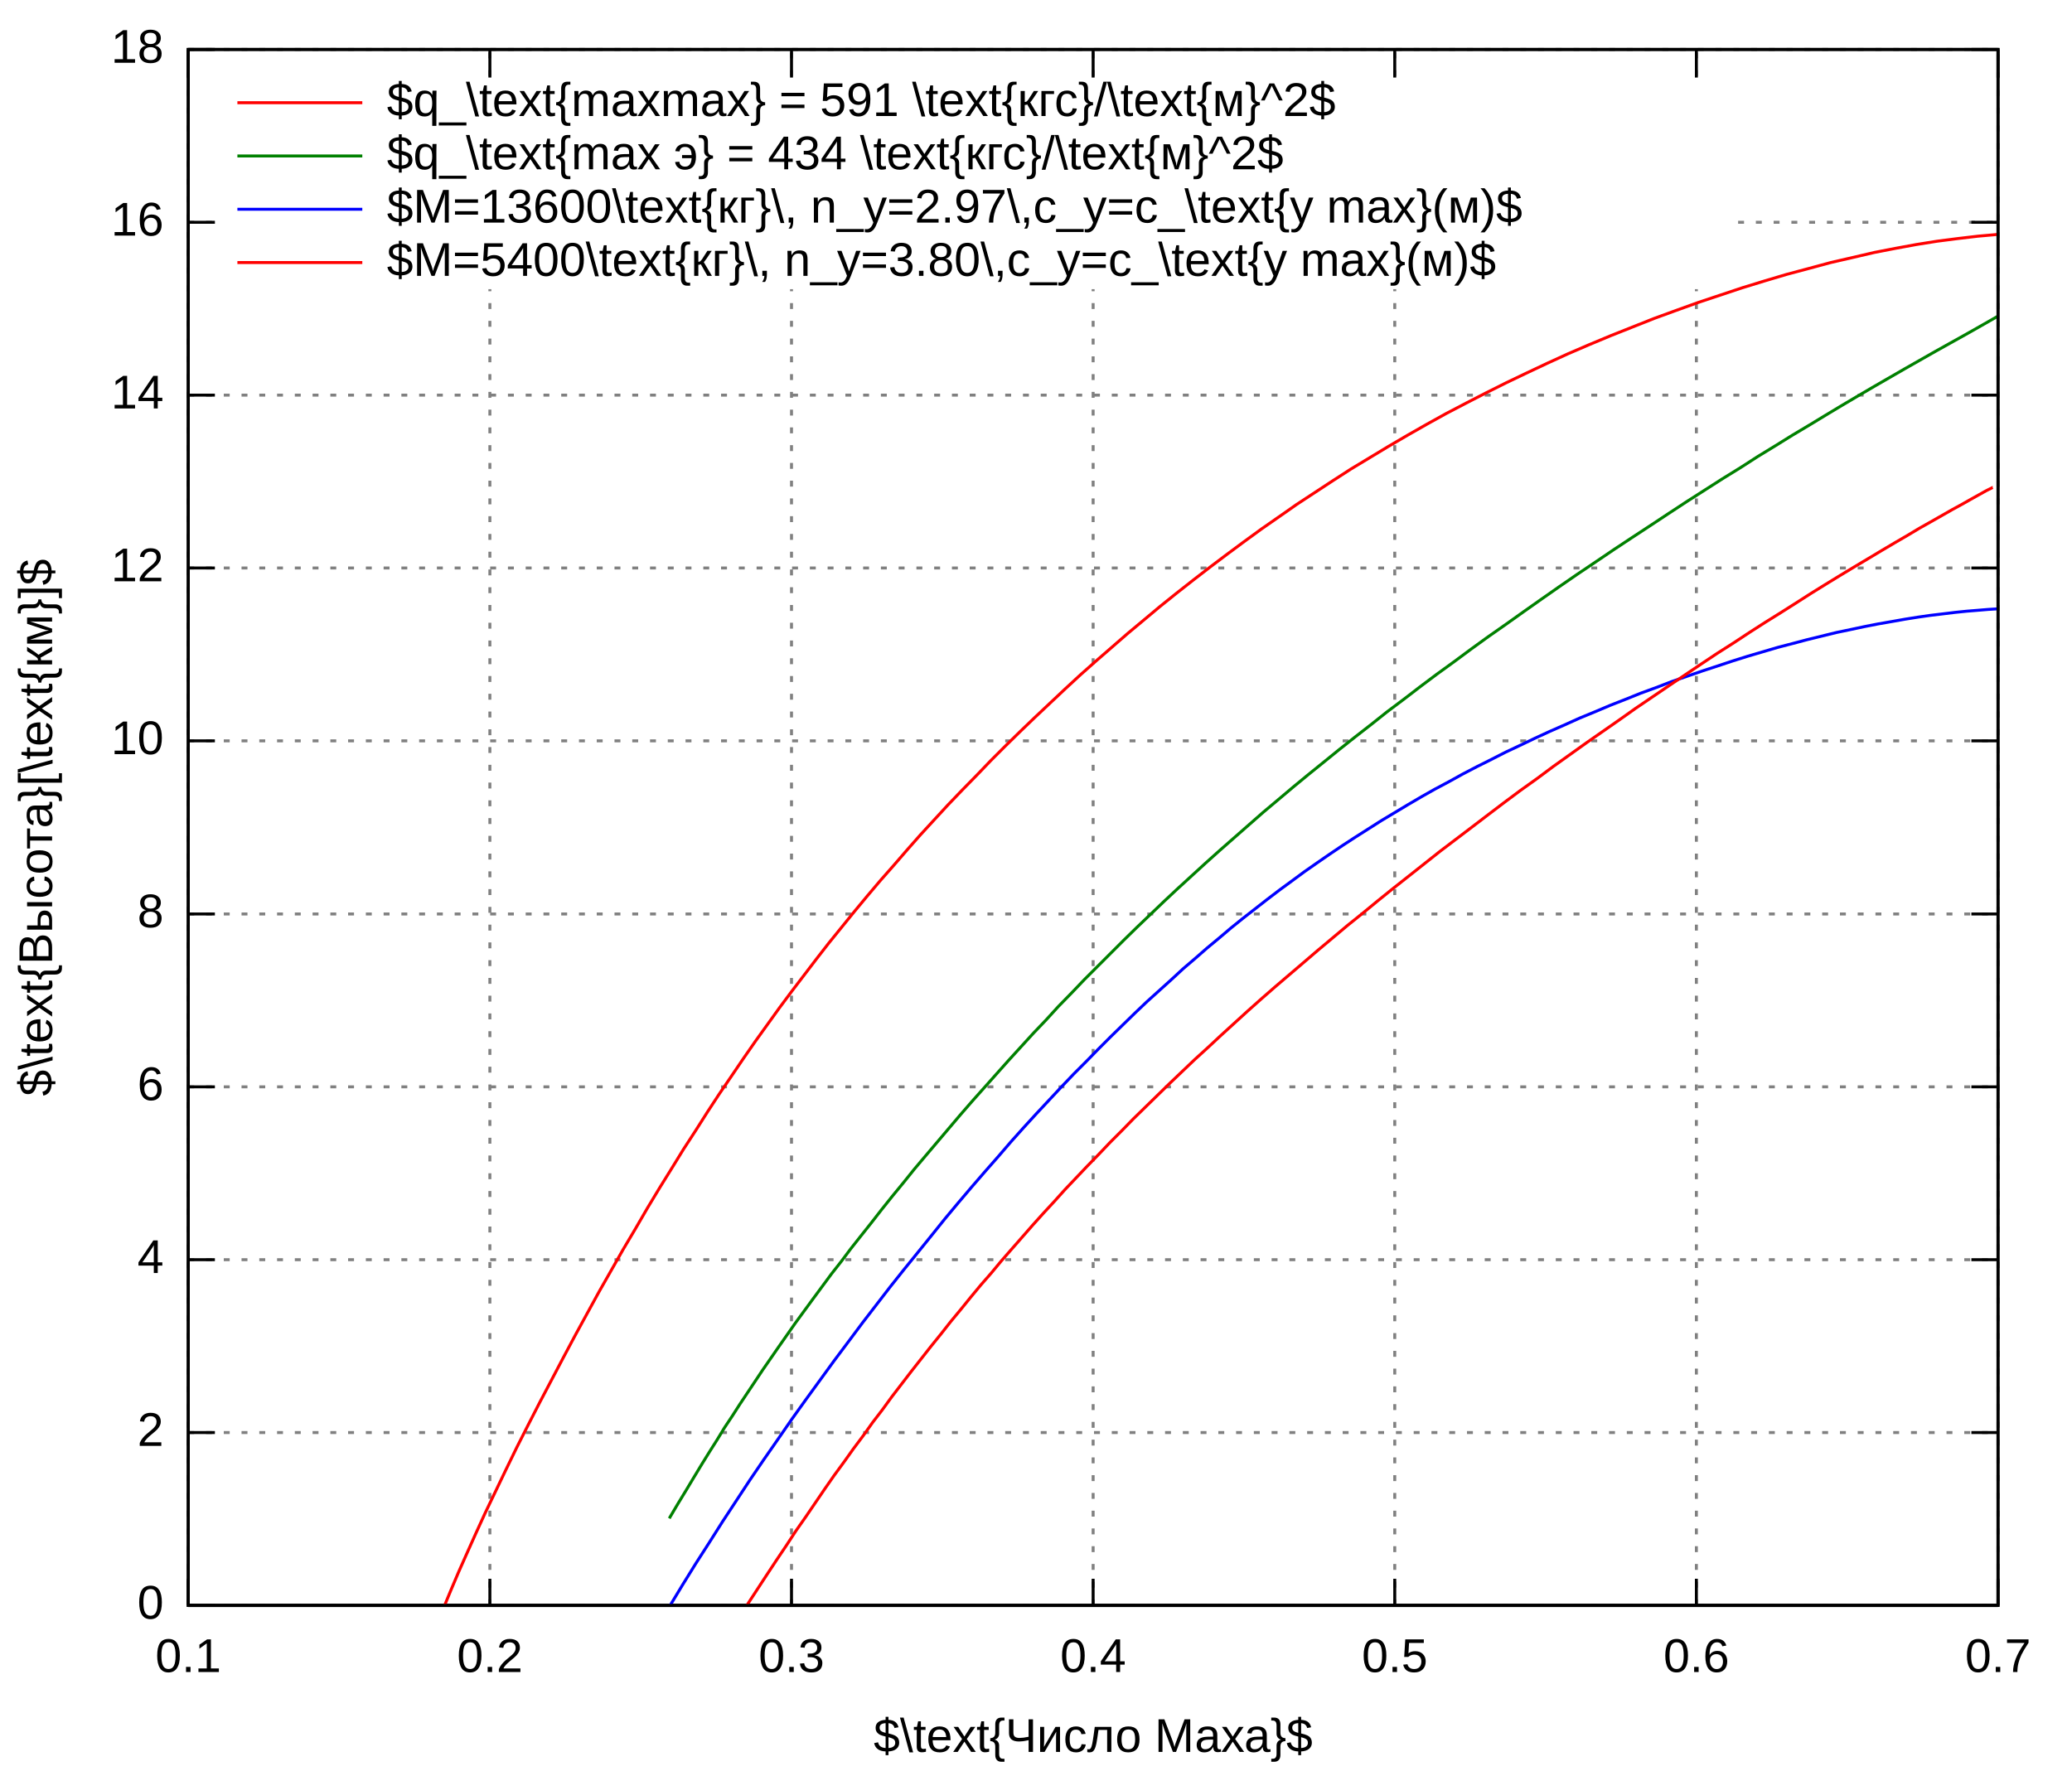
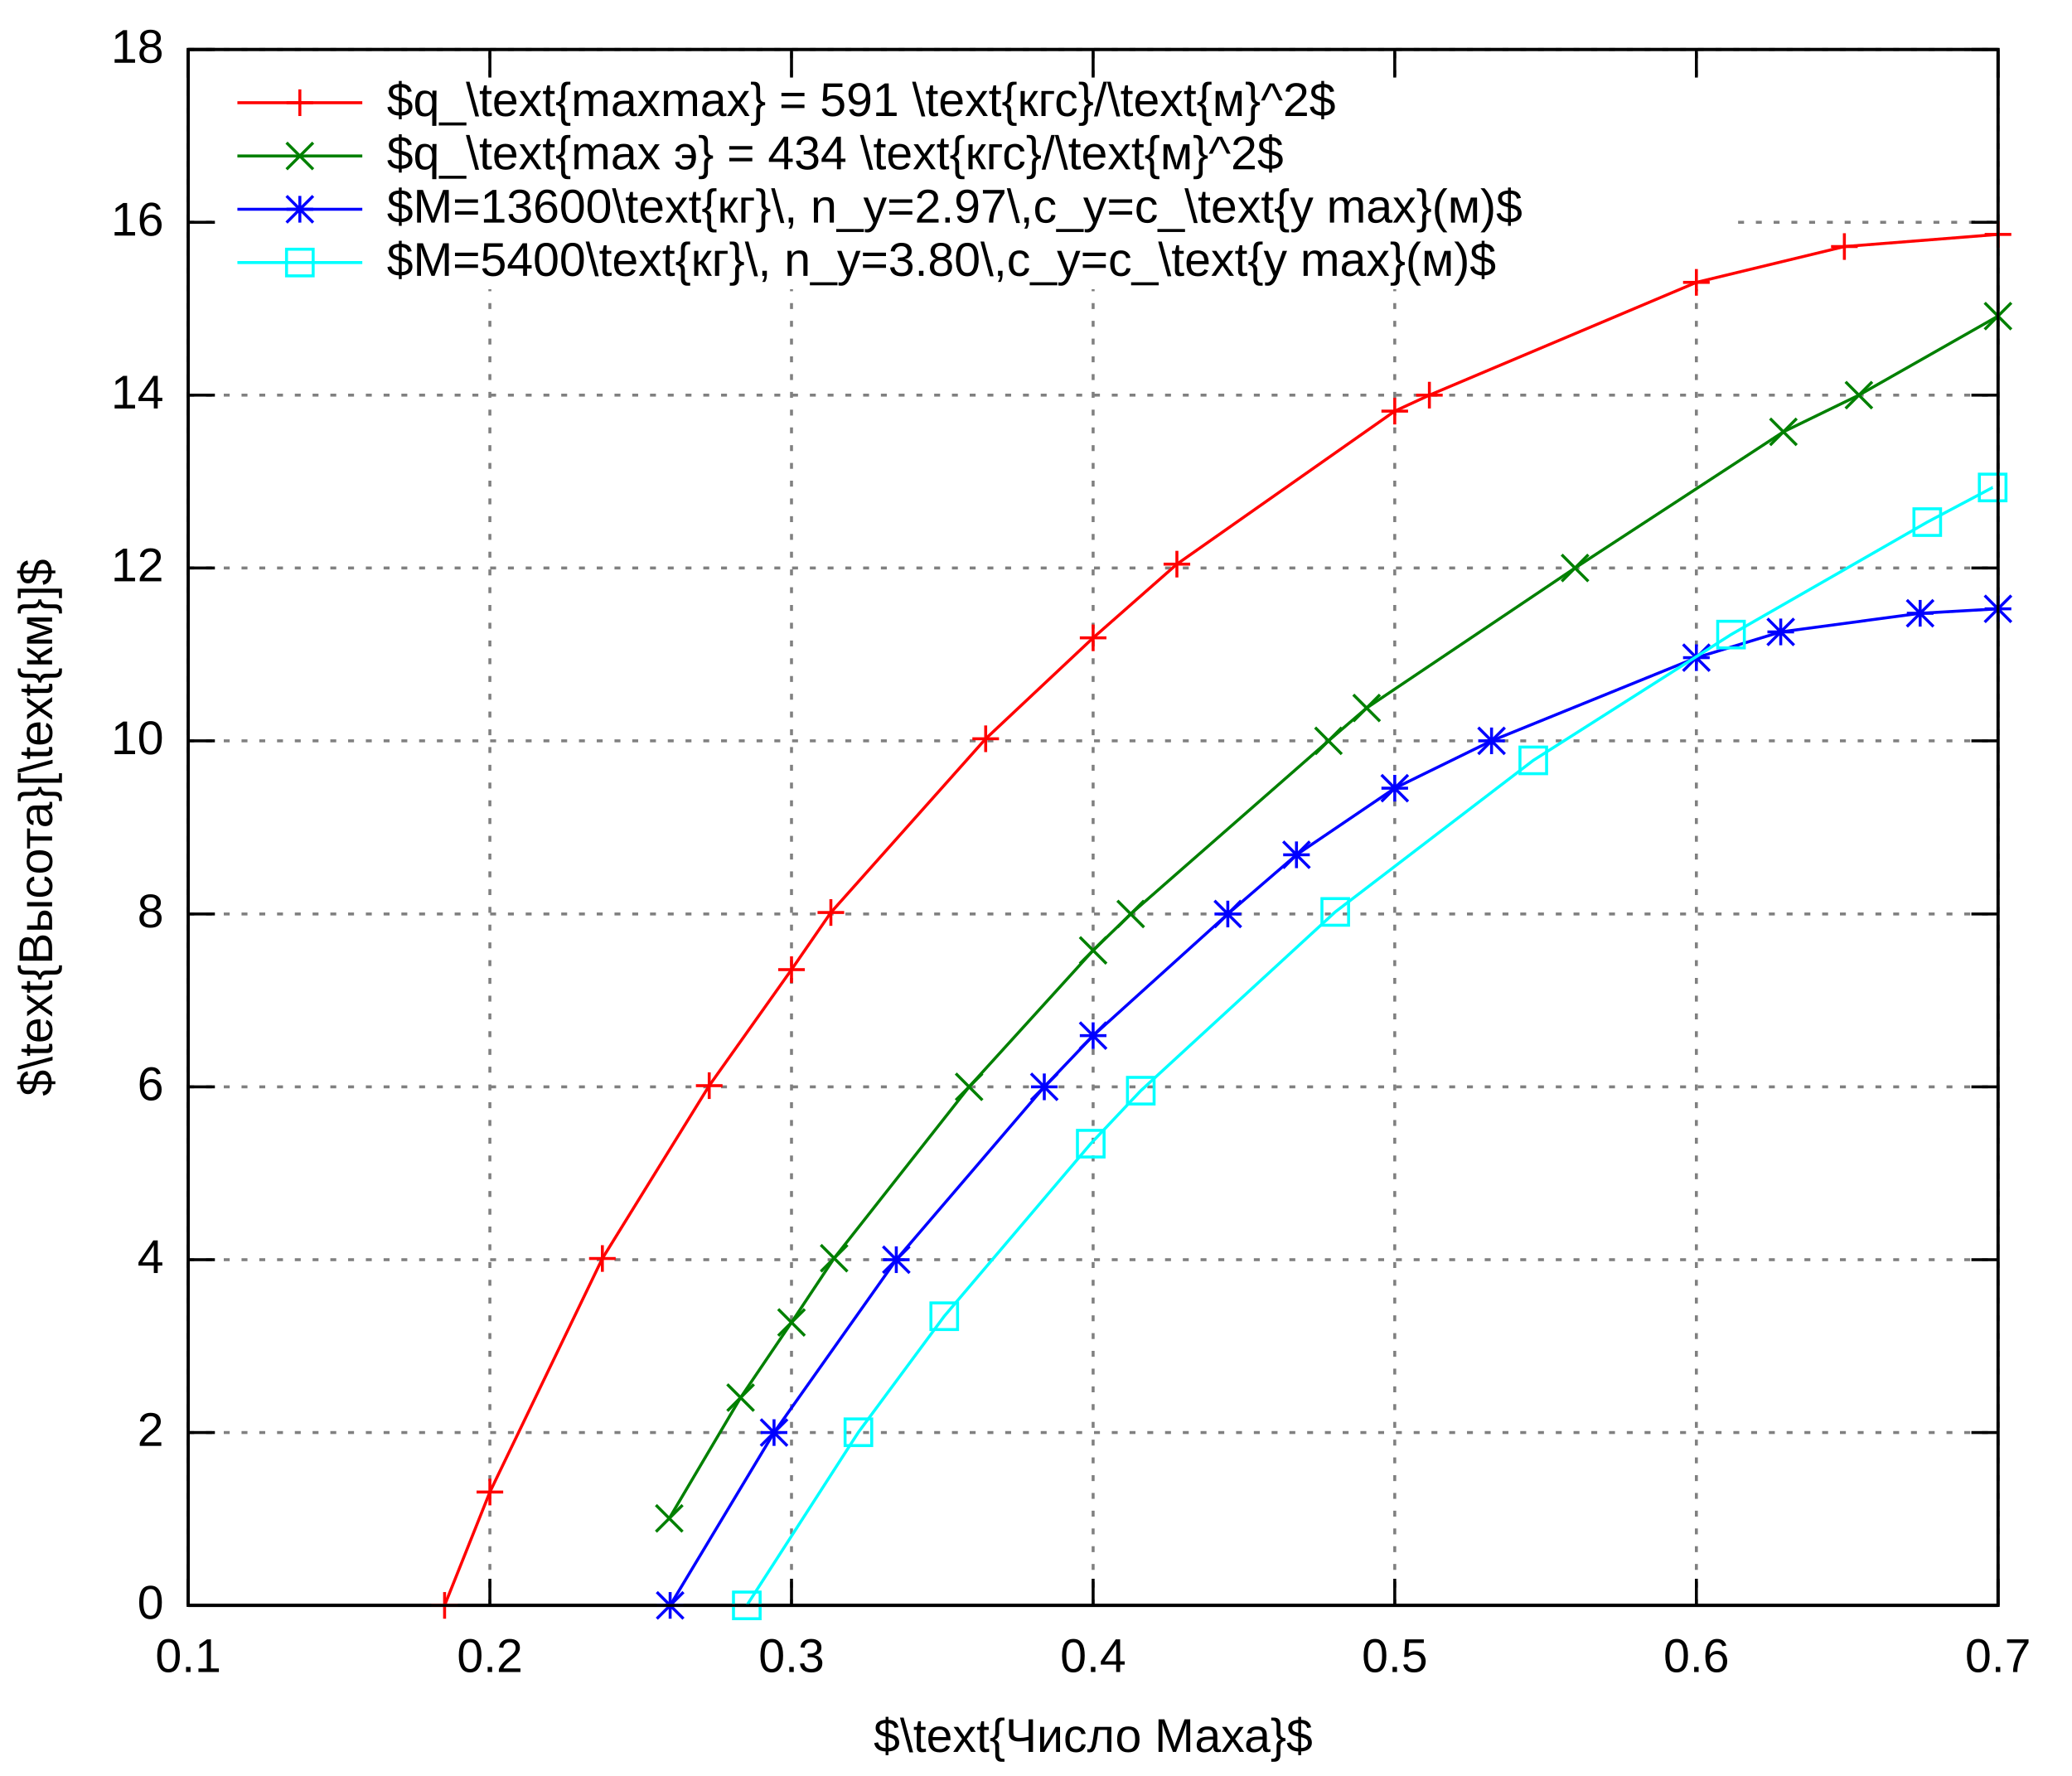
<svg xmlns="http://www.w3.org/2000/svg" xmlns:xlink="http://www.w3.org/1999/xlink" width="700" height="600" viewBox="0 0 700 600">
  <g id="gnuplot_canvas">
    <rect x="0" y="0" width="700" height="600" fill="none" />
    <defs>
      <circle id="gpDot" r="0.5" stroke-width="0.5" />
      <path id="gpPt0" stroke-width="0.222" stroke="currentColor" d="M-1,0 h2 M0,-1 v2" />
      <path id="gpPt1" stroke-width="0.222" stroke="currentColor" d="M-1,-1 L1,1 M1,-1 L-1,1" />
      <path id="gpPt2" stroke-width="0.222" stroke="currentColor" d="M-1,0 L1,0 M0,-1 L0,1 M-1,-1 L1,1 M-1,1 L1,-1" />
      <rect id="gpPt3" stroke-width="0.222" stroke="currentColor" x="-1" y="-1" width="2" height="2" />
      <rect id="gpPt4" stroke-width="0.222" stroke="currentColor" fill="currentColor" x="-1" y="-1" width="2" height="2" />
      <circle id="gpPt5" stroke-width="0.222" stroke="currentColor" cx="0" cy="0" r="1" />
      <use xlink:href="#gpPt5" id="gpPt6" fill="currentColor" stroke="none" />
      <path id="gpPt7" stroke-width="0.222" stroke="currentColor" d="M0,-1.33 L-1.33,0.67 L1.33,0.67 z" />
      <use xlink:href="#gpPt7" id="gpPt8" fill="currentColor" stroke="none" />
      <use xlink:href="#gpPt7" id="gpPt9" stroke="currentColor" transform="rotate(180)" />
      <use xlink:href="#gpPt9" id="gpPt10" fill="currentColor" stroke="none" />
      <use xlink:href="#gpPt3" id="gpPt11" stroke="currentColor" transform="rotate(45)" />
      <use xlink:href="#gpPt11" id="gpPt12" fill="currentColor" stroke="none" />
    </defs>
    <g style="fill:none; color:white; stroke:currentColor; stroke-width:1.00; stroke-linecap:butt; stroke-linejoin:miter">
</g>
    <g style="fill:none; color:black; stroke:currentColor; stroke-width:1.00; stroke-linecap:butt; stroke-linejoin:miter">
</g>
    <g style="fill:none; color:gray; stroke:currentColor; stroke-width:1.00; stroke-linecap:butt; stroke-linejoin:miter">
      <path stroke="gray" stroke-dasharray=" 2,4" class="gridline" d="M63.6,542.4 L675.0,542.4  h0.01" />
    </g>
    <g style="fill:none; color:black; stroke:currentColor; stroke-width:1.00; stroke-linecap:butt; stroke-linejoin:miter">
      <path stroke="black" d="M63.6,542.4 L72.6,542.4 M675.0,542.4 L666.0,542.4  h0.01" />
      <g transform="translate(55.3,546.9)" style="stroke:none; fill:black; font-family:Arial; font-size:12.00pt; text-anchor:end">
        <text> 0</text>
      </g>
    </g>
    <g style="fill:none; color:gray; stroke:currentColor; stroke-width:1.00; stroke-linecap:butt; stroke-linejoin:miter">
      <path stroke="gray" stroke-dasharray=" 2,4" class="gridline" d="M63.6,484.0 L675.0,484.0  h0.01" />
    </g>
    <g style="fill:none; color:black; stroke:currentColor; stroke-width:1.00; stroke-linecap:butt; stroke-linejoin:miter">
      <path stroke="black" d="M63.6,484.0 L72.6,484.0 M675.0,484.0 L666.0,484.0  h0.01" />
      <g transform="translate(55.3,488.5)" style="stroke:none; fill:black; font-family:Arial; font-size:12.00pt; text-anchor:end">
        <text> 2</text>
      </g>
    </g>
    <g style="fill:none; color:gray; stroke:currentColor; stroke-width:1.00; stroke-linecap:butt; stroke-linejoin:miter">
      <path stroke="gray" stroke-dasharray=" 2,4" class="gridline" d="M63.6,425.6 L675.0,425.6  h0.01" />
    </g>
    <g style="fill:none; color:black; stroke:currentColor; stroke-width:1.00; stroke-linecap:butt; stroke-linejoin:miter">
      <path stroke="black" d="M63.6,425.6 L72.6,425.6 M675.0,425.6 L666.0,425.6  h0.01" />
      <g transform="translate(55.3,430.1)" style="stroke:none; fill:black; font-family:Arial; font-size:12.00pt; text-anchor:end">
        <text> 4</text>
      </g>
    </g>
    <g style="fill:none; color:gray; stroke:currentColor; stroke-width:1.00; stroke-linecap:butt; stroke-linejoin:miter">
      <path stroke="gray" stroke-dasharray=" 2,4" class="gridline" d="M63.6,367.2 L675.0,367.2  h0.01" />
    </g>
    <g style="fill:none; color:black; stroke:currentColor; stroke-width:1.00; stroke-linecap:butt; stroke-linejoin:miter">
      <path stroke="black" d="M63.6,367.2 L72.6,367.2 M675.0,367.2 L666.0,367.2  h0.01" />
      <g transform="translate(55.3,371.7)" style="stroke:none; fill:black; font-family:Arial; font-size:12.00pt; text-anchor:end">
        <text> 6</text>
      </g>
    </g>
    <g style="fill:none; color:gray; stroke:currentColor; stroke-width:1.00; stroke-linecap:butt; stroke-linejoin:miter">
      <path stroke="gray" stroke-dasharray=" 2,4" class="gridline" d="M63.6,308.8 L675.0,308.8  h0.01" />
    </g>
    <g style="fill:none; color:black; stroke:currentColor; stroke-width:1.00; stroke-linecap:butt; stroke-linejoin:miter">
      <path stroke="black" d="M63.6,308.8 L72.6,308.8 M675.0,308.8 L666.0,308.8  h0.01" />
      <g transform="translate(55.3,313.3)" style="stroke:none; fill:black; font-family:Arial; font-size:12.00pt; text-anchor:end">
        <text> 8</text>
      </g>
    </g>
    <g style="fill:none; color:gray; stroke:currentColor; stroke-width:1.00; stroke-linecap:butt; stroke-linejoin:miter">
      <path stroke="gray" stroke-dasharray=" 2,4" class="gridline" d="M63.6,250.3 L675.0,250.3  h0.01" />
    </g>
    <g style="fill:none; color:black; stroke:currentColor; stroke-width:1.00; stroke-linecap:butt; stroke-linejoin:miter">
      <path stroke="black" d="M63.6,250.3 L72.6,250.3 M675.0,250.3 L666.0,250.3  h0.01" />
      <g transform="translate(55.3,254.8)" style="stroke:none; fill:black; font-family:Arial; font-size:12.00pt; text-anchor:end">
        <text> 10</text>
      </g>
    </g>
    <g style="fill:none; color:gray; stroke:currentColor; stroke-width:1.00; stroke-linecap:butt; stroke-linejoin:miter">
      <path stroke="gray" stroke-dasharray=" 2,4" class="gridline" d="M63.6,191.9 L675.0,191.9  h0.01" />
    </g>
    <g style="fill:none; color:black; stroke:currentColor; stroke-width:1.00; stroke-linecap:butt; stroke-linejoin:miter">
      <path stroke="black" d="M63.6,191.9 L72.6,191.9 M675.0,191.9 L666.0,191.9  h0.01" />
      <g transform="translate(55.3,196.4)" style="stroke:none; fill:black; font-family:Arial; font-size:12.00pt; text-anchor:end">
        <text> 12</text>
      </g>
    </g>
    <g style="fill:none; color:gray; stroke:currentColor; stroke-width:1.00; stroke-linecap:butt; stroke-linejoin:miter">
      <path stroke="gray" stroke-dasharray=" 2,4" class="gridline" d="M63.6,133.5 L675.0,133.5  h0.01" />
    </g>
    <g style="fill:none; color:black; stroke:currentColor; stroke-width:1.00; stroke-linecap:butt; stroke-linejoin:miter">
      <path stroke="black" d="M63.6,133.5 L72.6,133.5 M675.0,133.5 L666.0,133.5  h0.01" />
      <g transform="translate(55.3,138.0)" style="stroke:none; fill:black; font-family:Arial; font-size:12.00pt; text-anchor:end">
        <text> 14</text>
      </g>
    </g>
    <g style="fill:none; color:gray; stroke:currentColor; stroke-width:1.00; stroke-linecap:butt; stroke-linejoin:miter">
      <path stroke="gray" stroke-dasharray=" 2,4" class="gridline" d="M63.6,75.1 L71.9,75.1 M587.2,75.1 L675.0,75.1  h0.01" />
    </g>
    <g style="fill:none; color:black; stroke:currentColor; stroke-width:1.00; stroke-linecap:butt; stroke-linejoin:miter">
      <path stroke="black" d="M63.6,75.1 L72.6,75.1 M675.0,75.1 L666.0,75.1  h0.01" />
      <g transform="translate(55.3,79.6)" style="stroke:none; fill:black; font-family:Arial; font-size:12.00pt; text-anchor:end">
        <text> 16</text>
      </g>
    </g>
    <g style="fill:none; color:gray; stroke:currentColor; stroke-width:1.00; stroke-linecap:butt; stroke-linejoin:miter">
      <path stroke="gray" stroke-dasharray=" 2,4" class="gridline" d="M63.6,16.7 L675.0,16.7  h0.01" />
    </g>
    <g style="fill:none; color:black; stroke:currentColor; stroke-width:1.00; stroke-linecap:butt; stroke-linejoin:miter">
      <path stroke="black" d="M63.6,16.7 L72.6,16.7 M675.0,16.7 L666.0,16.7  h0.01" />
      <g transform="translate(55.3,21.2)" style="stroke:none; fill:black; font-family:Arial; font-size:12.00pt; text-anchor:end">
        <text> 18</text>
      </g>
    </g>
    <g style="fill:none; color:gray; stroke:currentColor; stroke-width:1.00; stroke-linecap:butt; stroke-linejoin:miter">
      <path stroke="gray" stroke-dasharray=" 2,4" class="gridline" d="M63.6,542.4 L63.6,16.7  h0.01" />
    </g>
    <g style="fill:none; color:black; stroke:currentColor; stroke-width:1.00; stroke-linecap:butt; stroke-linejoin:miter">
      <path stroke="black" d="M63.6,542.4 L63.6,533.4 M63.6,16.7 L63.6,25.7  h0.01" />
      <g transform="translate(63.6,564.9)" style="stroke:none; fill:black; font-family:Arial; font-size:12.00pt; text-anchor:middle">
        <text> 0.1</text>
      </g>
    </g>
    <g style="fill:none; color:gray; stroke:currentColor; stroke-width:1.00; stroke-linecap:butt; stroke-linejoin:miter">
      <path stroke="gray" stroke-dasharray=" 2,4" class="gridline" d="M165.5,542.4 L165.5,97.7 M165.5,25.7 L165.5,16.7  h0.01" />
    </g>
    <g style="fill:none; color:black; stroke:currentColor; stroke-width:1.00; stroke-linecap:butt; stroke-linejoin:miter">
      <path stroke="black" d="M165.5,542.4 L165.5,533.4 M165.5,16.7 L165.5,25.7  h0.01" />
      <g transform="translate(165.5,564.9)" style="stroke:none; fill:black; font-family:Arial; font-size:12.00pt; text-anchor:middle">
        <text> 0.2</text>
      </g>
    </g>
    <g style="fill:none; color:gray; stroke:currentColor; stroke-width:1.00; stroke-linecap:butt; stroke-linejoin:miter">
      <path stroke="gray" stroke-dasharray=" 2,4" class="gridline" d="M267.4,542.4 L267.4,97.7 M267.4,25.7 L267.4,16.7  h0.01" />
    </g>
    <g style="fill:none; color:black; stroke:currentColor; stroke-width:1.00; stroke-linecap:butt; stroke-linejoin:miter">
      <path stroke="black" d="M267.4,542.4 L267.4,533.4 M267.4,16.7 L267.4,25.7  h0.01" />
      <g transform="translate(267.4,564.9)" style="stroke:none; fill:black; font-family:Arial; font-size:12.00pt; text-anchor:middle">
        <text> 0.3</text>
      </g>
    </g>
    <g style="fill:none; color:gray; stroke:currentColor; stroke-width:1.00; stroke-linecap:butt; stroke-linejoin:miter">
      <path stroke="gray" stroke-dasharray=" 2,4" class="gridline" d="M369.3,542.4 L369.3,97.7 M369.3,25.7 L369.3,16.7  h0.01" />
    </g>
    <g style="fill:none; color:black; stroke:currentColor; stroke-width:1.00; stroke-linecap:butt; stroke-linejoin:miter">
      <path stroke="black" d="M369.3,542.4 L369.3,533.4 M369.3,16.7 L369.3,25.7  h0.01" />
      <g transform="translate(369.3,564.9)" style="stroke:none; fill:black; font-family:Arial; font-size:12.00pt; text-anchor:middle">
        <text> 0.4</text>
      </g>
    </g>
    <g style="fill:none; color:gray; stroke:currentColor; stroke-width:1.00; stroke-linecap:butt; stroke-linejoin:miter">
      <path stroke="gray" stroke-dasharray=" 2,4" class="gridline" d="M471.2,542.4 L471.2,97.7 M471.2,25.7 L471.2,16.7  h0.01" />
    </g>
    <g style="fill:none; color:black; stroke:currentColor; stroke-width:1.00; stroke-linecap:butt; stroke-linejoin:miter">
      <path stroke="black" d="M471.2,542.4 L471.2,533.4 M471.2,16.7 L471.2,25.7  h0.01" />
      <g transform="translate(471.2,564.9)" style="stroke:none; fill:black; font-family:Arial; font-size:12.00pt; text-anchor:middle">
        <text> 0.5</text>
      </g>
    </g>
    <g style="fill:none; color:gray; stroke:currentColor; stroke-width:1.00; stroke-linecap:butt; stroke-linejoin:miter">
      <path stroke="gray" stroke-dasharray=" 2,4" class="gridline" d="M573.1,542.4 L573.1,97.7 M573.1,25.7 L573.1,16.7  h0.01" />
    </g>
    <g style="fill:none; color:black; stroke:currentColor; stroke-width:1.00; stroke-linecap:butt; stroke-linejoin:miter">
      <path stroke="black" d="M573.1,542.4 L573.1,533.4 M573.1,16.7 L573.1,25.7  h0.01" />
      <g transform="translate(573.1,564.9)" style="stroke:none; fill:black; font-family:Arial; font-size:12.00pt; text-anchor:middle">
        <text> 0.6</text>
      </g>
    </g>
    <g style="fill:none; color:gray; stroke:currentColor; stroke-width:1.00; stroke-linecap:butt; stroke-linejoin:miter">
      <path stroke="gray" stroke-dasharray=" 2,4" class="gridline" d="M675.0,542.4 L675.0,16.7  h0.01" />
    </g>
    <g style="fill:none; color:black; stroke:currentColor; stroke-width:1.00; stroke-linecap:butt; stroke-linejoin:miter">
      <path stroke="black" d="M675.0,542.4 L675.0,533.4 M675.0,16.7 L675.0,25.7  h0.01" />
      <g transform="translate(675.0,564.9)" style="stroke:none; fill:black; font-family:Arial; font-size:12.00pt; text-anchor:middle">
        <text> 0.7</text>
      </g>
    </g>
    <g style="fill:none; color:black; stroke:black; stroke-width:1.10; stroke-linecap:butt; stroke-linejoin:miter">
</g>
    <g style="fill:none; color:red; stroke:currentColor; stroke-width:1.10; stroke-linecap:butt; stroke-linejoin:miter">
      <path stroke="rgb(  0,   0,   0)" d="M63.6,542.4 L675.0,542.4  h0.01" />
    </g>
    <g style="fill:none; color:red; stroke:rgb(  0,   0,   0); stroke-width:1.00; stroke-linecap:butt; stroke-linejoin:miter">
</g>
    <g style="fill:none; color:black; stroke:currentColor; stroke-width:1.00; stroke-linecap:butt; stroke-linejoin:miter">
      <path stroke="black" d="M63.6,16.7 L63.6,542.4 L675.0,542.4 L675.0,16.7 L63.6,16.7 Z  h0.01" />
      <g transform="translate(17.6,279.6) rotate(270)" style="stroke:none; fill:black; font-family:Arial; font-size:12.00pt; text-anchor:middle">
        <text>$\text{Высота}[\text{км}]$</text>
      </g>
      <g transform="translate(369.3,591.9)" style="stroke:none; fill:black; font-family:Arial; font-size:12.00pt; text-anchor:middle">
        <text>$\text{Число Маха}$</text>
      </g>
    </g>
    <g id="gnuplot_plot_1">
      <g style="fill:none; color:red; stroke:currentColor; stroke-width:1.00; stroke-linecap:butt; stroke-linejoin:miter">
        <g transform="translate(130.7,39.2)" style="stroke:none; fill:black; font-family:Arial; font-size:12.00pt; text-anchor:start">
          <text>$q_\text{maxmax} = 591 \text{кгс}/\text{м}^2$</text>
        </g>
-         <path d="M80.2,34.7 L122.4,34.7 M150.2,542.4 L152.4,537.1 L154.9,531.2 L157.7,524.9 L160.7,518.2 L163.9,511.2    L167.4,503.9 L170.9,496.6 L174.6,489.0 L178.4,481.5 L182.3,473.9 L186.3,466.3 L190.3,458.7 L194.3,451.2    L198.4,443.7 L202.4,436.4 L206.5,429.2 L210.6,422.0 L214.7,415.1 L218.7,408.2 L222.8,401.4 L226.9,394.8    L230.9,388.3 L235.0,382.0 L239.0,375.7 L243.0,369.6 L247.1,363.6 L251.1,357.7 L255.2,351.8 L259.3,346.1    L263.4,340.4 L267.5,334.9 L271.7,329.4 L275.9,323.9 L280.1,318.5 L284.4,313.2 L288.7,307.9 L293.1,302.6    L297.5,297.4 L302.0,292.3 L306.5,287.1 L311.0,282.0 L315.6,277.0 L320.3,271.9 L325.1,266.9 L329.9,262.0    L334.7,257.0 L339.6,252.1 L344.6,247.2 L349.6,242.4 L354.7,237.6 L359.8,232.8 L365.0,228.0 L370.3,223.3    L375.6,218.7 L381.0,214.0 L386.4,209.5 L391.9,204.9 L397.5,200.4 L403.1,196.0 L408.8,191.6 L414.5,187.3    L420.3,183.0 L426.2,178.7 L432.1,174.6 L438.1,170.4 L444.2,166.4 L450.3,162.4 L456.5,158.4 L462.8,154.6    L469.1,150.8 L475.6,147.0 L482.1,143.3 L488.6,139.7 L495.3,136.2 L502.1,132.7 L508.9,129.3 L515.8,126.0    L522.8,122.7 L529.8,119.5 L537.0,116.4 L544.2,113.4 L551.5,110.5 L558.8,107.6 L566.2,104.9 L573.7,102.2    L581.2,99.7 L588.7,97.2 L596.2,94.9 L603.6,92.7 L611.1,90.7 L618.5,88.7 L625.9,87.0 L633.2,85.3    L640.4,83.9 L647.5,82.6 L654.4,81.5 L661.4,80.6 L668.2,79.8 L675.0,79.2  h0.01" />
+         <path d="M80.2,34.7 L122.4,34.7 M150.2,542.4 L165.5,504.1 L203.5,425.2 L239.6,366.8 L267.4,327.6 L280.7,308.3    L333.0,249.6 L369.3,215.5 L397.6,190.6 L471.2,138.9 L482.9,133.5 L573.1,95.4 L623.1,83.3 L675.0,79.2     h0.01" />
+         <use xlink:href="#gpPt0" transform="translate(150.2,542.4) scale(4.50)" />
+         <use xlink:href="#gpPt0" transform="translate(165.5,504.1) scale(4.50)" />
+         <use xlink:href="#gpPt0" transform="translate(203.5,425.2) scale(4.50)" />
+         <use xlink:href="#gpPt0" transform="translate(239.6,366.8) scale(4.50)" />
+         <use xlink:href="#gpPt0" transform="translate(267.4,327.6) scale(4.50)" />
+         <use xlink:href="#gpPt0" transform="translate(280.7,308.3) scale(4.50)" />
+         <use xlink:href="#gpPt0" transform="translate(333.0,249.6) scale(4.50)" />
+         <use xlink:href="#gpPt0" transform="translate(369.3,215.5) scale(4.50)" />
+         <use xlink:href="#gpPt0" transform="translate(397.6,190.6) scale(4.50)" />
+         <use xlink:href="#gpPt0" transform="translate(471.2,138.9) scale(4.50)" />
+         <use xlink:href="#gpPt0" transform="translate(482.9,133.5) scale(4.50)" />
+         <use xlink:href="#gpPt0" transform="translate(573.1,95.4) scale(4.50)" />
+         <use xlink:href="#gpPt0" transform="translate(623.1,83.3) scale(4.50)" />
+         <use xlink:href="#gpPt0" transform="translate(675.0,79.2) scale(4.50)" />
+         <use xlink:href="#gpPt0" transform="translate(101.3,34.7) scale(4.50)" />
      </g>
    </g>
    <g id="gnuplot_plot_2">
      <g style="fill:none; color:green; stroke:currentColor; stroke-width:1.00; stroke-linecap:butt; stroke-linejoin:miter">
        <g transform="translate(130.7,57.2)" style="stroke:none; fill:black; font-family:Arial; font-size:12.00pt; text-anchor:start">
          <text>$q_\text{max э} = 434 \text{кгс}/\text{м}^2$</text>
        </g>
-         <path d="M80.2,52.7 L122.4,52.7 M226.1,513.0 L229.0,508.1 L231.8,503.5 L234.5,499.0 L237.1,494.7 L239.7,490.5    L242.3,486.4 L244.8,482.3 L247.4,478.4 L249.9,474.5 L252.5,470.6 L255.1,466.7 L257.7,462.8 L260.4,458.9    L263.1,455.0 L265.9,451.0 L268.7,447.0 L271.7,442.9 L274.7,438.8 L277.8,434.6 L280.9,430.4 L284.2,426.2    L287.5,421.8 L290.9,417.5 L294.4,413.1 L297.9,408.6 L301.5,404.1 L305.2,399.6 L308.9,395.0 L312.7,390.5    L316.6,385.9 L320.5,381.3 L324.4,376.7 L328.4,372.1 L332.5,367.5 L336.6,362.9 L340.7,358.3 L344.9,353.7    L349.1,349.1 L353.4,344.6 L357.6,340.0 L362.0,335.5 L366.3,331.0 L370.7,326.6 L375.2,322.1 L379.6,317.7    L384.1,313.3 L388.7,308.9 L393.3,304.5 L397.9,300.2 L402.6,295.9 L407.3,291.6 L412.1,287.3 L417.0,283.0    L421.9,278.7 L426.8,274.4 L431.8,270.2 L436.9,265.9 L442.0,261.7 L447.2,257.5 L452.5,253.2 L457.8,249.0    L463.2,244.8 L468.6,240.5 L474.2,236.3 L479.8,232.0 L485.4,227.8 L491.2,223.6 L497.0,219.3 L502.8,215.1    L508.8,210.9 L514.7,206.7 L520.8,202.4 L526.8,198.2 L532.9,194.0 L539.0,189.9 L545.2,185.7 L551.4,181.6    L557.5,177.6 L563.7,173.5 L569.8,169.5 L575.9,165.6 L582.0,161.7 L588.0,158.0 L593.9,154.2 L599.8,150.6    L605.6,147.0 L611.3,143.6 L616.9,140.2 L622.4,136.9 L627.8,133.7 L633.1,130.6 L638.3,127.6 L643.5,124.6    L648.6,121.7 L653.7,118.8 L658.9,115.9 L664.1,113.0 L669.4,110.0 L675.0,106.8  h0.01" />
+         <path d="M80.2,52.7 L122.4,52.7 M226.1,513.0 L250.2,472.2 L267.4,446.8 L281.8,425.1 L327.4,367.2 L369.3,321.1    L382.0,308.8 L448.8,250.3 L461.7,239.2 L532.1,191.9 L602.5,145.9 L628.0,133.5 L675.0,106.8  h0.01" />
+         <use xlink:href="#gpPt1" transform="translate(226.1,513.0) scale(4.50)" />
+         <use xlink:href="#gpPt1" transform="translate(250.2,472.2) scale(4.50)" />
+         <use xlink:href="#gpPt1" transform="translate(267.4,446.8) scale(4.50)" />
+         <use xlink:href="#gpPt1" transform="translate(281.8,425.1) scale(4.50)" />
+         <use xlink:href="#gpPt1" transform="translate(327.4,367.2) scale(4.50)" />
+         <use xlink:href="#gpPt1" transform="translate(369.3,321.1) scale(4.50)" />
+         <use xlink:href="#gpPt1" transform="translate(382.0,308.8) scale(4.50)" />
+         <use xlink:href="#gpPt1" transform="translate(448.8,250.3) scale(4.50)" />
+         <use xlink:href="#gpPt1" transform="translate(461.7,239.2) scale(4.50)" />
+         <use xlink:href="#gpPt1" transform="translate(532.1,191.9) scale(4.50)" />
+         <use xlink:href="#gpPt1" transform="translate(602.5,145.9) scale(4.50)" />
+         <use xlink:href="#gpPt1" transform="translate(628.0,133.5) scale(4.50)" />
+         <use xlink:href="#gpPt1" transform="translate(675.0,106.8) scale(4.50)" />
+         <use xlink:href="#gpPt1" transform="translate(101.3,52.7) scale(4.50)" />
      </g>
    </g>
    <g id="gnuplot_plot_3">
      <g style="fill:none; color:blue; stroke:currentColor; stroke-width:1.00; stroke-linecap:butt; stroke-linejoin:miter">
        <g transform="translate(130.7,75.2)" style="stroke:none; fill:black; font-family:Arial; font-size:12.00pt; text-anchor:start">
          <text>$M=13600\text{кг}\, n_y=2.97\,c_y=c_\text{y max}(м)$</text>
        </g>
-         <path d="M80.2,70.7 L122.4,70.7 M226.4,542.4 L230.7,535.3 L235.1,528.2 L239.6,521.2 L244.1,514.1 L248.7,507.1    L253.3,500.1 L258.0,493.2 L262.8,486.3 L267.5,479.5 L272.3,472.8 L277.1,466.2 L281.9,459.6 L286.7,453.2    L291.4,446.9 L296.1,440.8 L300.8,434.7 L305.5,428.8 L310.2,423.0 L314.8,417.3 L319.3,411.7 L323.8,406.3    L328.3,401.0 L332.8,395.8 L337.2,390.8 L341.5,385.8 L345.8,381.0 L350.1,376.3 L354.4,371.7 L358.6,367.2    L362.8,362.8 L367.0,358.6 L371.1,354.4 L375.3,350.2 L379.4,346.2 L383.4,342.3 L387.5,338.4 L391.6,334.7    L395.7,331.0 L399.7,327.3 L403.8,323.8 L407.8,320.3 L411.9,316.9 L415.9,313.5 L420.0,310.2 L424.1,307.0    L428.2,303.8 L432.4,300.6 L436.5,297.6 L440.7,294.5 L445.0,291.5 L449.2,288.6 L453.5,285.7 L457.8,282.9    L462.2,280.1 L466.6,277.3 L471.1,274.6 L475.6,271.9 L480.2,269.2 L484.8,266.6 L489.5,264.1 L494.2,261.5    L499.0,259.0 L503.8,256.6 L508.7,254.1 L513.6,251.8 L518.6,249.4 L523.6,247.1 L528.6,244.9 L533.7,242.6    L538.8,240.5 L544.0,238.3 L549.1,236.3 L554.3,234.2 L559.5,232.3 L564.7,230.3 L569.9,228.5 L575.1,226.7    L580.3,225.0 L585.4,223.3 L590.5,221.7 L595.6,220.2 L600.7,218.7 L605.7,217.4 L610.6,216.1 L615.5,214.9    L620.4,213.7 L625.2,212.7 L629.9,211.7 L634.5,210.8 L639.1,210.0 L643.6,209.2 L648.0,208.5 L652.2,207.9    L656.4,207.4 L660.5,206.9 L664.4,206.5 L668.1,206.2 L671.7,205.9 L675.0,205.7  h0.01" />
+         <path d="M80.2,70.7 L122.4,70.7 M226.4,542.4 L261.5,484.0 L302.8,425.6 L352.8,367.2 L369.3,349.9 L414.8,308.8    L438.0,288.8 L471.2,266.3 L503.9,250.3 L573.1,222.2 L601.6,213.5 L648.7,207.2 L675.0,205.7  h0.01" />
+         <use xlink:href="#gpPt2" transform="translate(226.4,542.4) scale(4.50)" />
+         <use xlink:href="#gpPt2" transform="translate(261.5,484.0) scale(4.50)" />
+         <use xlink:href="#gpPt2" transform="translate(302.8,425.6) scale(4.50)" />
+         <use xlink:href="#gpPt2" transform="translate(352.8,367.2) scale(4.50)" />
+         <use xlink:href="#gpPt2" transform="translate(369.3,349.9) scale(4.50)" />
+         <use xlink:href="#gpPt2" transform="translate(414.8,308.8) scale(4.50)" />
+         <use xlink:href="#gpPt2" transform="translate(438.0,288.8) scale(4.50)" />
+         <use xlink:href="#gpPt2" transform="translate(471.2,266.3) scale(4.50)" />
+         <use xlink:href="#gpPt2" transform="translate(503.9,250.3) scale(4.50)" />
+         <use xlink:href="#gpPt2" transform="translate(573.1,222.2) scale(4.50)" />
+         <use xlink:href="#gpPt2" transform="translate(601.6,213.5) scale(4.50)" />
+         <use xlink:href="#gpPt2" transform="translate(648.7,207.2) scale(4.50)" />
+         <use xlink:href="#gpPt2" transform="translate(675.0,205.7) scale(4.50)" />
+         <use xlink:href="#gpPt2" transform="translate(101.3,70.7) scale(4.50)" />
      </g>
    </g>
    <g id="gnuplot_plot_4">
-       <g style="fill:none; color:red; stroke:currentColor; stroke-width:1.00; stroke-linecap:butt; stroke-linejoin:miter">
+       <g style="fill:none; color:cyan; stroke:currentColor; stroke-width:1.00; stroke-linecap:butt; stroke-linejoin:miter">
        <g transform="translate(130.7,93.2)" style="stroke:none; fill:black; font-family:Arial; font-size:12.00pt; text-anchor:start">
          <text>$M=5400\text{кг}\, n_y=3.80\,c_y=c_\text{y max}(м)$</text>
        </g>
-         <path d="M80.2,88.7 L122.4,88.7 M252.3,542.4 L255.7,537.2 L259.1,532.0 L262.4,527.0 L265.7,522.1 L268.9,517.2    L272.2,512.5 L275.4,507.8 L278.6,503.1 L281.8,498.5 L285.1,494.0 L288.3,489.5 L291.6,485.1 L294.8,480.6    L298.1,476.3 L301.3,471.9 L304.6,467.6 L307.9,463.3 L311.2,459.1 L314.5,454.9 L317.9,450.7 L321.2,446.5    L324.6,442.4 L328.0,438.2 L331.4,434.1 L334.9,430.1 L338.3,426.0 L341.8,422.0 L345.4,417.9 L348.9,413.9    L352.5,409.9 L356.2,405.9 L359.8,401.9 L363.6,397.9 L367.3,394.0 L371.2,390.0 L375.0,386.0 L379.0,382.0    L382.9,378.0 L387.0,374.0 L391.1,370.0 L395.2,366.0 L399.5,361.9 L403.7,357.9 L408.1,353.9 L412.5,349.8    L417.0,345.7 L421.5,341.6 L426.1,337.5 L430.8,333.4 L435.6,329.3 L440.4,325.2 L445.3,321.0 L450.2,316.9    L455.2,312.7 L460.3,308.6 L465.4,304.4 L470.6,300.2 L475.8,296.1 L481.1,291.9 L486.4,287.7 L491.8,283.6    L497.2,279.5 L502.7,275.3 L508.1,271.2 L513.6,267.1 L519.2,263.1 L524.7,259.0 L530.3,255.0 L535.9,251.0    L541.5,247.1 L547.1,243.2 L552.6,239.3 L558.2,235.5 L563.8,231.7 L569.3,228.0 L574.8,224.3 L580.2,220.7    L585.7,217.2 L591.0,213.7 L596.3,210.3 L601.6,207.0 L606.8,203.7 L611.8,200.5 L616.8,197.4 L621.7,194.4    L626.5,191.5 L631.2,188.7 L635.7,186.0 L640.1,183.4 L644.4,180.9 L648.4,178.5 L652.3,176.3 L656.0,174.2    L659.5,172.2 L662.8,170.4 L665.8,168.7 L668.5,167.2 L671.0,165.8 L673.2,164.7  h0.01" />
+         <path d="M80.2,88.7 L122.4,88.7 M252.3,542.4 L290.0,483.9 L319.0,444.7 L368.5,386.4 L385.4,368.5 L451.1,308.1    L518.0,256.9 L584.8,214.4 L651.1,176.4 L673.2,164.7  h0.01" />
+         <use xlink:href="#gpPt3" transform="translate(252.3,542.4) scale(4.50)" />
+         <use xlink:href="#gpPt3" transform="translate(290.0,483.9) scale(4.50)" />
+         <use xlink:href="#gpPt3" transform="translate(319.0,444.7) scale(4.50)" />
+         <use xlink:href="#gpPt3" transform="translate(368.5,386.4) scale(4.50)" />
+         <use xlink:href="#gpPt3" transform="translate(385.4,368.5) scale(4.50)" />
+         <use xlink:href="#gpPt3" transform="translate(451.1,308.1) scale(4.50)" />
+         <use xlink:href="#gpPt3" transform="translate(518.0,256.9) scale(4.50)" />
+         <use xlink:href="#gpPt3" transform="translate(584.8,214.4) scale(4.50)" />
+         <use xlink:href="#gpPt3" transform="translate(651.1,176.4) scale(4.50)" />
+         <use xlink:href="#gpPt3" transform="translate(673.2,164.7) scale(4.50)" />
+         <use xlink:href="#gpPt3" transform="translate(101.3,88.7) scale(4.50)" />
      </g>
    </g>
    <g style="fill:none; color:black; stroke:currentColor; stroke-width:1.00; stroke-linecap:butt; stroke-linejoin:miter">
      <path stroke="black" d="M63.6,16.7 L63.6,542.4 L675.0,542.4 L675.0,16.7 L63.6,16.7 Z  h0.01" />
    </g>
  </g>
</svg>
